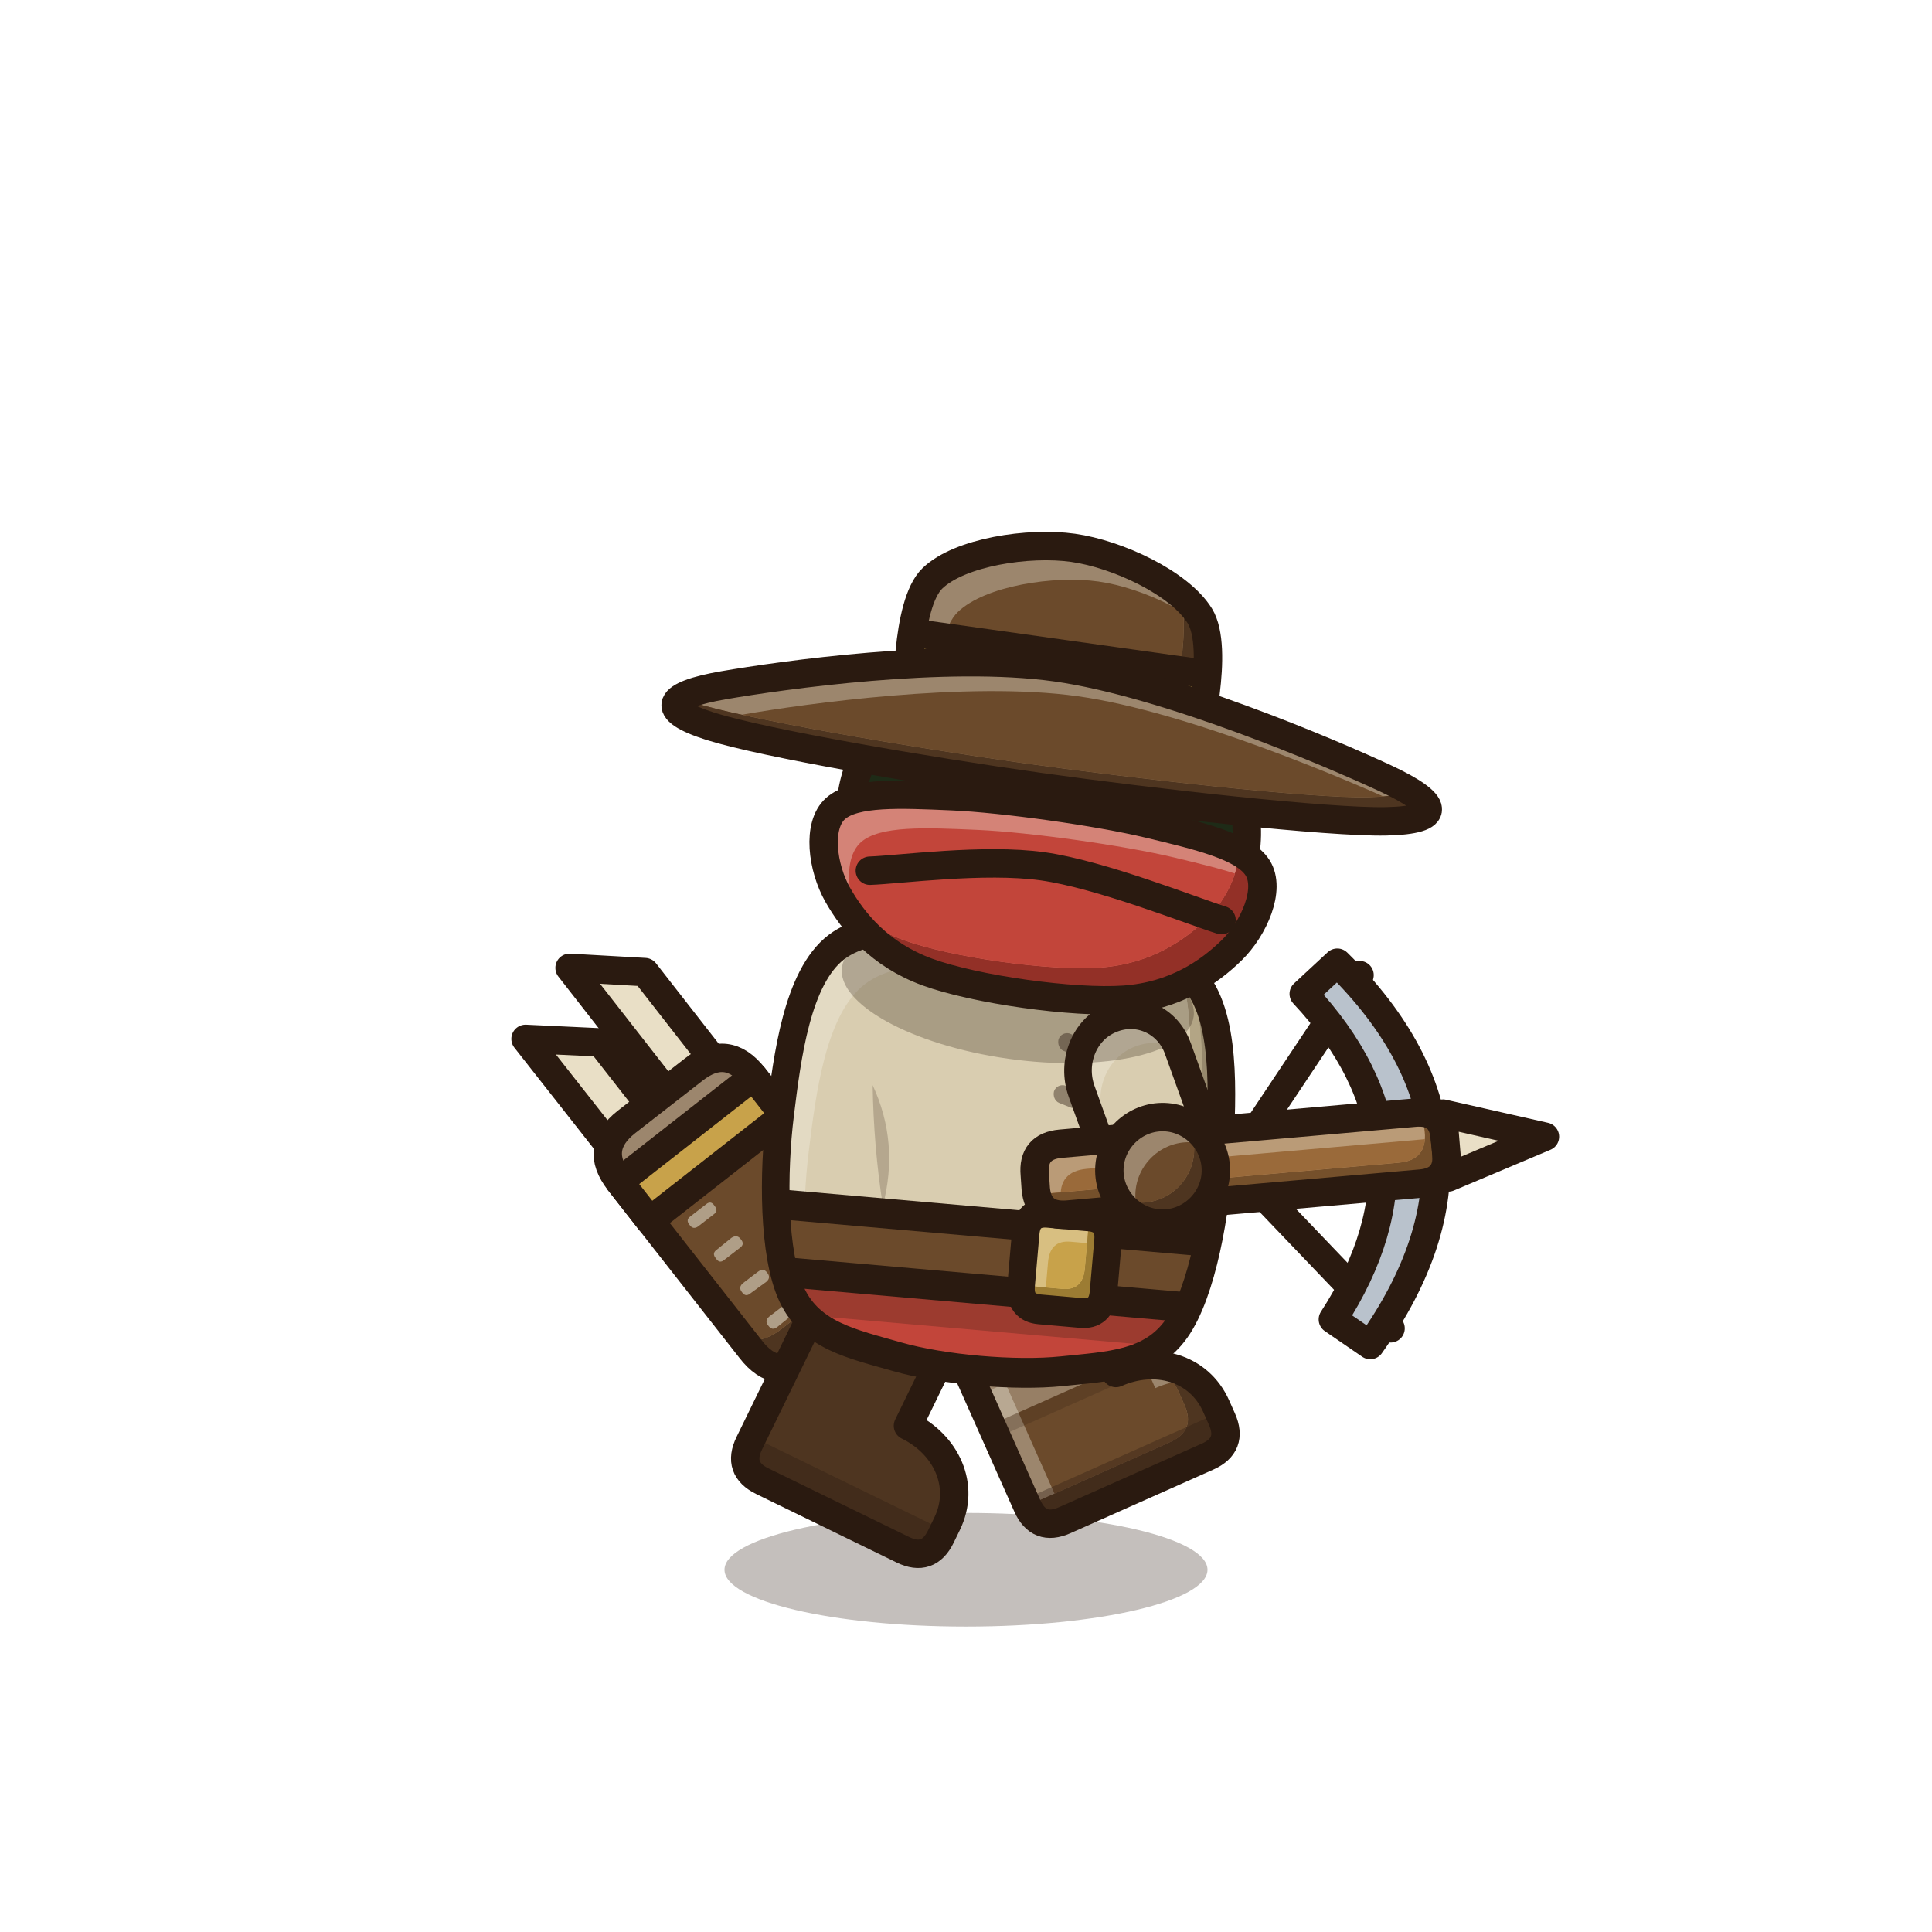
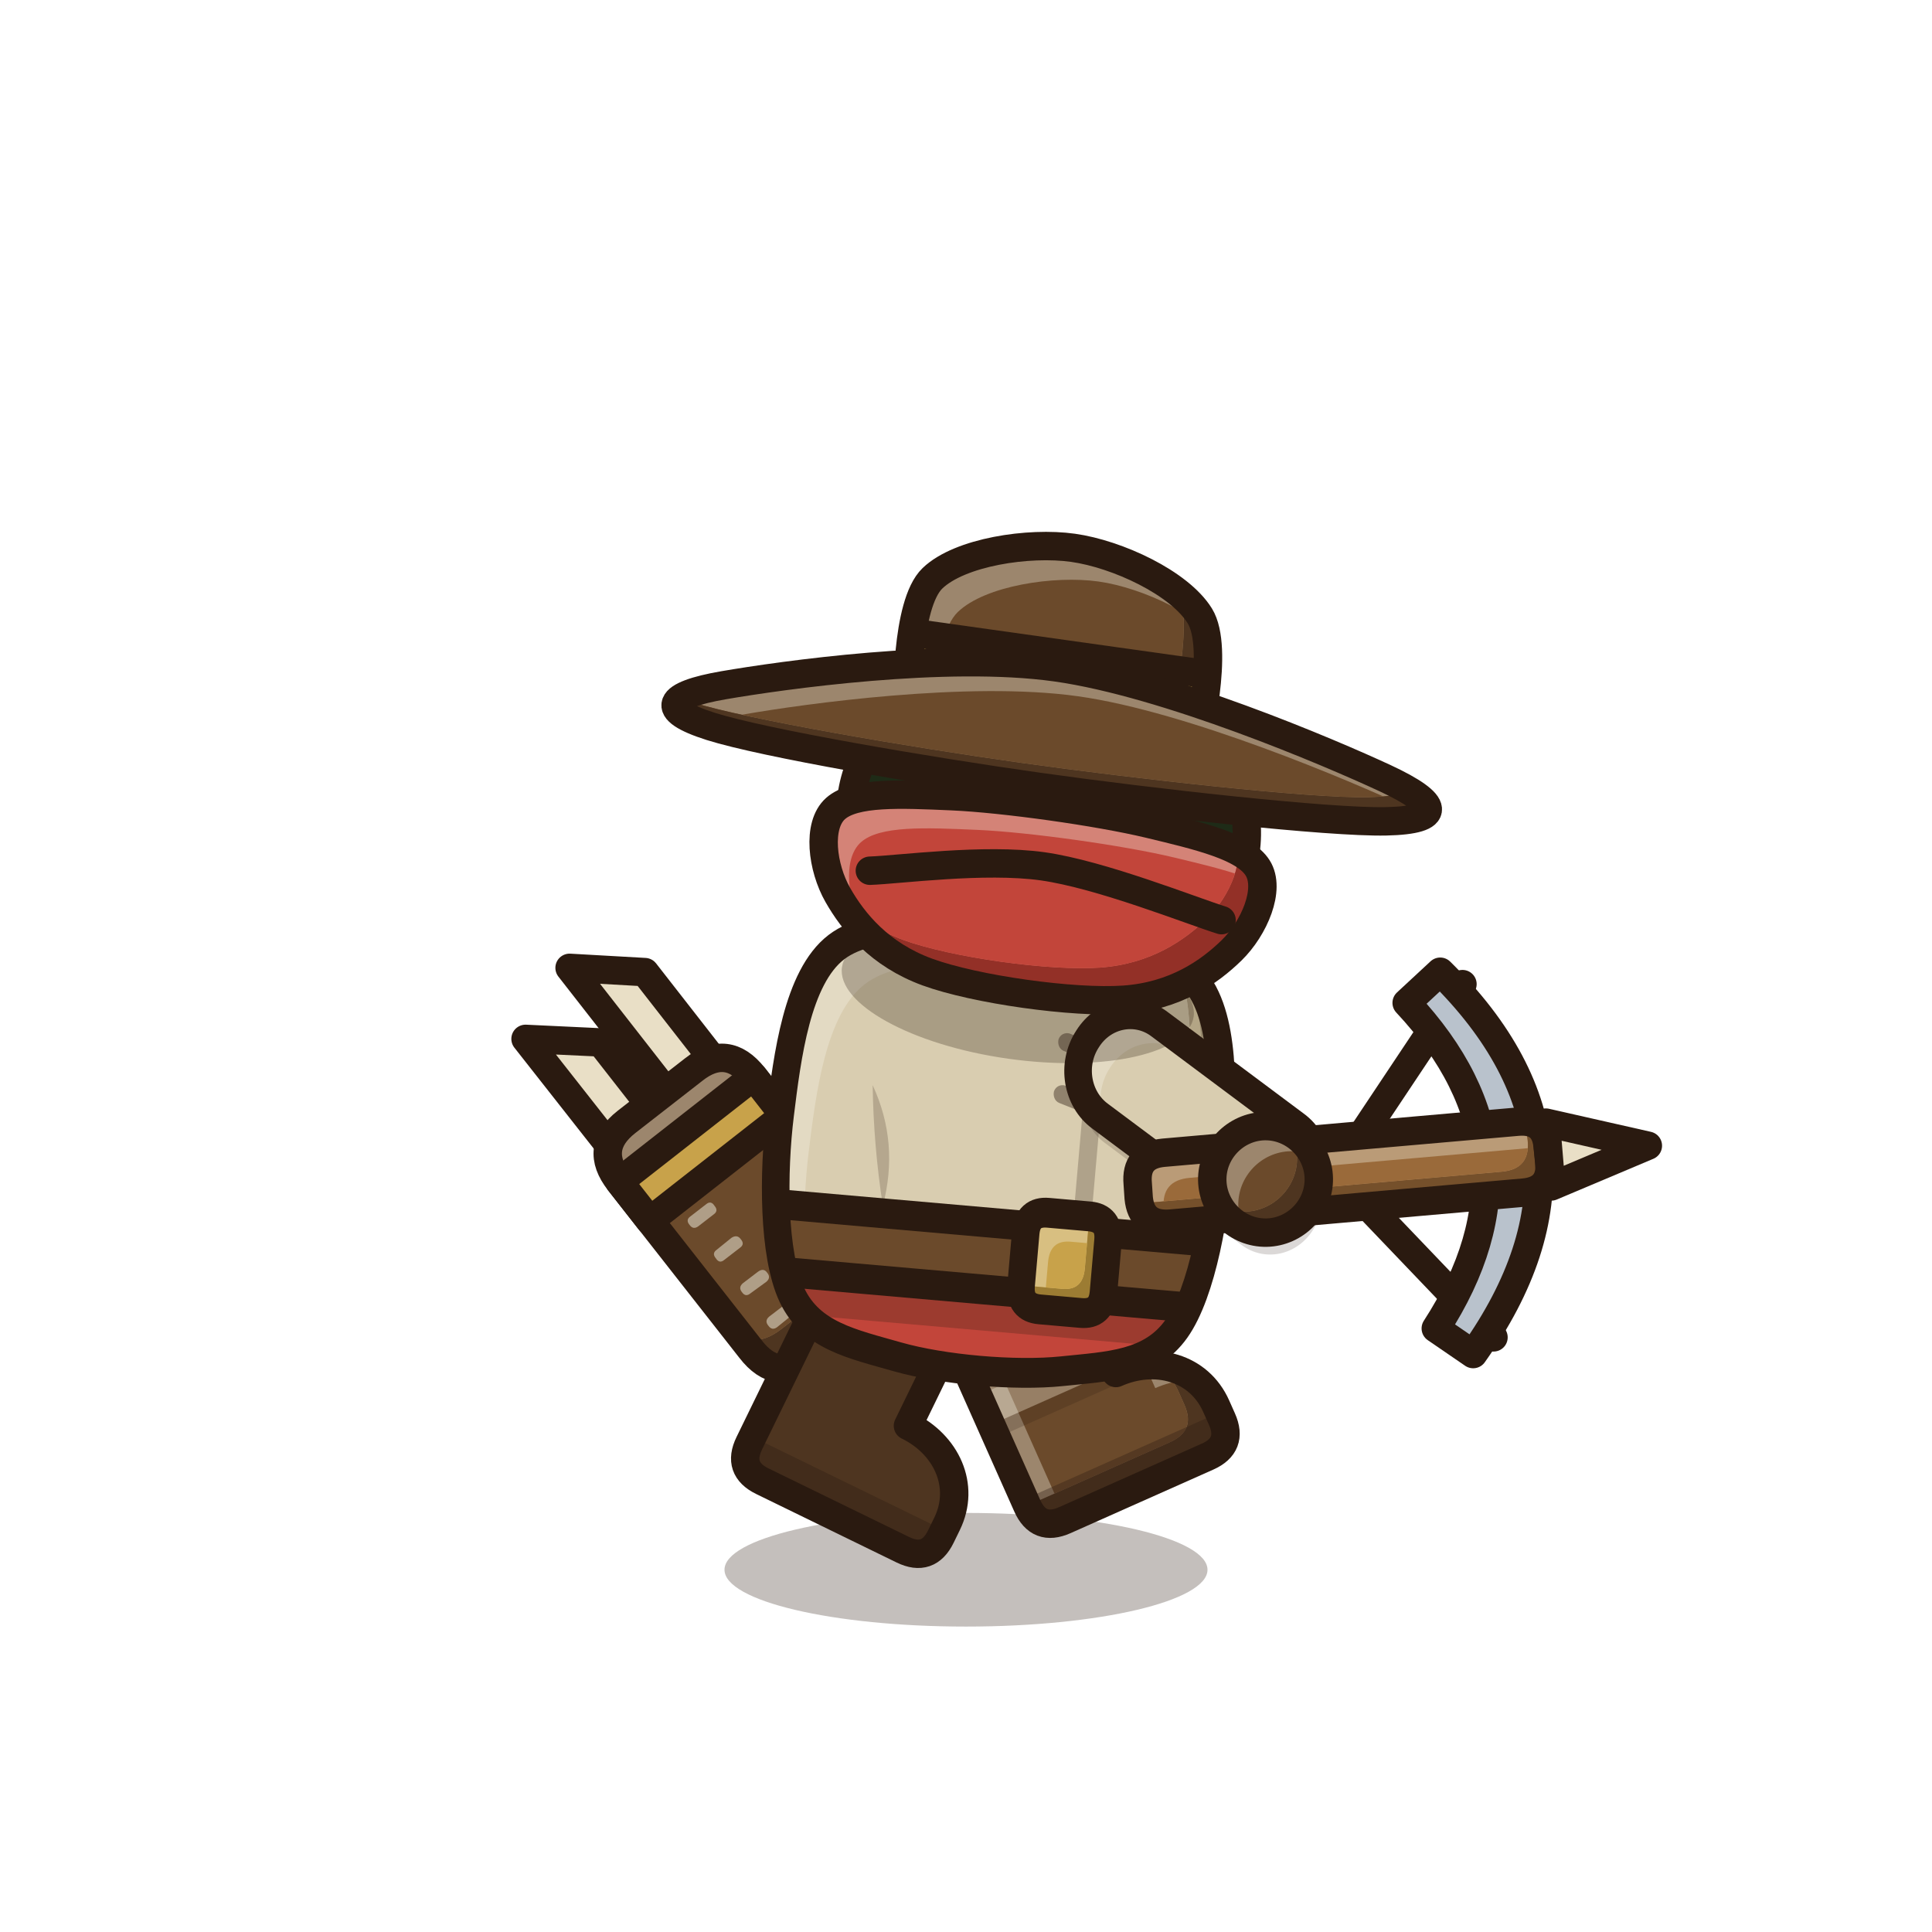
<svg xmlns="http://www.w3.org/2000/svg" id="poacher-b" width="272" height="272" viewBox="-40 -40 272 272">
  <g id="poacher-shadow-layer" transform="translate(96 180) rotate(0) scale(1 1) translate(-96 -180)">
    <path id="poacher-shadow-shadow" d="M 130 181 C 130 185.4 114.8 189 96 189 C 77.2 189 62 185.4 62 181 C 62 176.6 77.2 173 96 173 C 114.8 173 130 176.6 130 181 Z" fill="#2a1a10" opacity="0.28" />
  </g>
  <g id="poacher-quiver-layer" transform="translate(77.49 140.76) rotate(0) scale(1 1) translate(-74 -150)">
    <defs>
      <path id="poacher-quiver-fletch-a-shape" d="M 30.5 115.5 L 41.1 116 L 50.4 127.9 L 44.1 132.8 Z" />
      <path id="poacher-quiver-fletch-b-shape" d="M 36.7 105.5 L 47.3 106.1 L 59 121.1 L 52.7 126 Z" />
      <path id="poacher-quiver-tube-shape" d="M 44.7 127.2 L 54.2 119.8 Q 58.9 116.1 62.6 120.8 L 81.1 144.5 Q 84.8 149.2 80.1 152.9 L 70.6 160.3 Q 65.9 164 62.2 159.2 L 43.7 135.6 Q 40 130.9 44.7 127.2 Z" />
      <clipPath id="poacher-quiver-tube-clip">
        <use href="#poacher-quiver-tube-shape" />
      </clipPath>
      <clipPath id="poacher-quiver-tube-lit-clip">
        <use href="#poacher-quiver-tube-shape" transform="translate(-4 -4)" />
      </clipPath>
      <path id="poacher-quiver-band-shape" d="M 43.7 135.6 L 62.6 120.8 L 66.9 126.3 L 48 141.1 L 43.7 135.6 Z" />
    </defs>
    <g id="poacher-quiver-fletch-a">
      <use id="poacher-quiver-fletch-a-fill" href="#poacher-quiver-fletch-a-shape" fill="#e9dfc6" />
      <use id="poacher-quiver-fletch-a-line" href="#poacher-quiver-fletch-a-shape" fill="none" stroke="#2a1a10" stroke-width="4" stroke-linecap="round" stroke-linejoin="round" />
    </g>
    <g id="poacher-quiver-fletch-b">
      <use id="poacher-quiver-fletch-b-fill" href="#poacher-quiver-fletch-b-shape" fill="#e9dfc6" />
      <use id="poacher-quiver-fletch-b-line" href="#poacher-quiver-fletch-b-shape" fill="none" stroke="#2a1a10" stroke-width="4" stroke-linecap="round" stroke-linejoin="round" />
    </g>
    <g id="poacher-quiver-tube">
      <use id="poacher-quiver-tube-shade" href="#poacher-quiver-tube-shape" fill="#4e3520" />
      <g clip-path="url(#poacher-quiver-tube-clip)">
        <use id="poacher-quiver-tube-fill" href="#poacher-quiver-tube-shape" transform="translate(-4 -4)" fill="#6b4a2b" />
        <g clip-path="url(#poacher-quiver-tube-lit-clip)">
          <use id="poacher-quiver-tube-lit" href="#poacher-quiver-tube-shape" transform="translate(-4 -4)" fill="#f4f1e4" opacity="0.36" />
          <use id="poacher-quiver-tube-fill-over" href="#poacher-quiver-tube-shape" transform="translate(4.2 4.2)" fill="#6b4a2b" />
        </g>
        <path id="poacher-quiver-stitch" d="M 53.7 140.5 L 55.9 138.8 Q 56.6 138.2 57.1 139 L 57.1 139 Q 57.7 139.7 57 140.2 L 54.8 141.9 Q 54.1 142.4 53.6 141.7 L 53.6 141.7 Q 53 141 53.7 140.5 Z" fill="#f4f1e4" opacity="0.5" />
        <path id="poacher-quiver-stitch-2" d="M 57.4 145.2 L 59.5 143.5 Q 60.3 143 60.8 143.7 L 60.8 143.7 Q 61.4 144.4 60.7 144.9 L 58.5 146.6 Q 57.8 147.2 57.3 146.4 L 57.3 146.4 Q 56.7 145.7 57.4 145.2 Z" fill="#f4f1e4" opacity="0.5" />
        <path id="poacher-quiver-stitch-3" d="M 61.1 149.9 L 63.2 148.3 Q 64 147.7 64.5 148.4 L 64.5 148.4 Q 65.1 149.1 64.4 149.7 L 62.2 151.3 Q 61.5 151.9 61 151.2 L 61 151.2 Q 60.4 150.5 61.1 149.9 Z" fill="#f4f1e4" opacity="0.5" />
        <path id="poacher-quiver-stitch-4" d="M 64.8 154.6 L 66.9 153 Q 67.6 152.4 68.2 153.1 L 68.2 153.1 Q 68.8 153.8 68 154.4 L 65.9 156.1 Q 65.2 156.6 64.7 155.9 L 64.7 155.9 Q 64.1 155.2 64.8 154.6 Z" fill="#f4f1e4" opacity="0.5" />
      </g>
      <use id="poacher-quiver-tube-line" href="#poacher-quiver-tube-shape" fill="none" stroke="#2a1a10" stroke-width="4" stroke-linecap="round" stroke-linejoin="round" />
    </g>
    <g id="poacher-quiver-band">
      <use id="poacher-quiver-band-fill" href="#poacher-quiver-band-shape" fill="#c8a24a" />
      <use id="poacher-quiver-band-line" href="#poacher-quiver-band-shape" fill="none" stroke="#2a1a10" stroke-width="4" stroke-linecap="round" stroke-linejoin="round" />
    </g>
  </g>
  <g id="poacher-leg-back-layer" transform="translate(85 146) rotate(26) scale(1 1) translate(-85 -152)">
    <defs>
      <path id="poacher-leg-back-boot-shape" d="M 75 148 L 94 148 L 94 164 C 100 164 105 168 105 174 L 105 176 Q 105 180 101 180 L 79 180 Q 75 180 75 176 Z" />
      <clipPath id="poacher-leg-back-boot-clip">
        <use href="#poacher-leg-back-boot-shape" />
      </clipPath>
    </defs>
    <g id="poacher-leg-back-boot">
      <use id="poacher-leg-back-boot-fill" href="#poacher-leg-back-boot-shape" fill="#4e3520" />
      <g clip-path="url(#poacher-leg-back-boot-clip)">
        <path id="poacher-leg-back-sole" d="M 71 175 L 111 175 L 111 183 L 71 183 L 71 175 Z" fill="#2a1a10" opacity="0.35" />
      </g>
      <use id="poacher-leg-back-boot-line" href="#poacher-leg-back-boot-shape" fill="none" stroke="#2a1a10" stroke-width="4" stroke-linecap="round" stroke-linejoin="round" />
    </g>
  </g>
  <g id="poacher-leg-front-layer" transform="translate(104 146) rotate(-24) scale(1 1) translate(-104 -152)">
    <defs>
      <path id="poacher-leg-front-boot-shape" d="M 94 148 L 113 148 L 113 164 C 119 164 124 168 124 174 L 124 176 Q 124 180 120 180 L 98 180 Q 94 180 94 176 Z" />
      <clipPath id="poacher-leg-front-boot-clip">
        <use href="#poacher-leg-front-boot-shape" />
      </clipPath>
      <clipPath id="poacher-leg-front-boot-lit-clip">
        <use href="#poacher-leg-front-boot-shape" transform="translate(-4 -4)" />
      </clipPath>
    </defs>
    <g id="poacher-leg-front-boot">
      <use id="poacher-leg-front-boot-shade" href="#poacher-leg-front-boot-shape" fill="#4e3520" />
      <g clip-path="url(#poacher-leg-front-boot-clip)">
        <use id="poacher-leg-front-boot-fill" href="#poacher-leg-front-boot-shape" transform="translate(-4 -4)" fill="#6b4a2b" />
        <g clip-path="url(#poacher-leg-front-boot-lit-clip)">
          <use id="poacher-leg-front-boot-lit" href="#poacher-leg-front-boot-shape" transform="translate(-4 -4)" fill="#f4f1e4" opacity="0.36" />
          <use id="poacher-leg-front-boot-fill-over" href="#poacher-leg-front-boot-shape" transform="translate(4.2 4.2)" fill="#6b4a2b" />
        </g>
        <path id="poacher-leg-front-sole" d="M 90 175 L 130 175 L 130 183 L 90 183 L 90 175 Z" fill="#2a1a10" opacity="0.35" />
        <path id="poacher-leg-front-cuff" d="M 90 159 L 118 159 L 118 163.5 L 90 163.5 L 90 159 Z" fill="#f4f1e4" opacity="0.32" />
        <path id="poacher-leg-front-cuff-under" d="M 90 163.5 L 118 163.5 L 118 165.5 L 90 165.5 L 90 163.5 Z" fill="#2a1a10" opacity="0.2" />
      </g>
      <use id="poacher-leg-front-boot-line" href="#poacher-leg-front-boot-shape" fill="none" stroke="#2a1a10" stroke-width="4" stroke-linecap="round" stroke-linejoin="round" />
    </g>
  </g>
  <g id="poacher-body-layer" transform="translate(96 174) rotate(5) scale(0.97 1.05) translate(-96 -180)">
    <defs>
      <path id="poacher-body-shirt-shape" d="M 70 105 C 75.3 100.5 87.3 101 96 101 C 104.7 101 116.7 100.5 122 105 C 127.3 109.5 127.7 120.2 128 128 C 128.3 135.8 127.3 146.8 124 152 C 120.7 157.2 114.7 157.8 108 159 C 101.3 160.2 90.7 160.2 84 159 C 77.3 157.8 71.3 157.2 68 152 C 64.7 146.8 63.7 135.8 64 128 C 64.3 120.2 64.7 109.5 70 105 Z" />
      <clipPath id="poacher-body-shirt-clip">
        <use href="#poacher-body-shirt-shape" />
      </clipPath>
      <clipPath id="poacher-body-shirt-lit-clip">
        <use href="#poacher-body-shirt-shape" transform="translate(-5 -5)" />
      </clipPath>
      <path id="poacher-body-skirt-shape" d="M 52 147 L 140 147 L 140 171 L 52 171 L 52 147 Z" />
      <path id="poacher-body-belt-shape" d="M 56 140 L 136 140 L 136 149 L 56 149 L 56 140 Z" />
      <path id="poacher-body-buckle-shape" d="M 104 138 L 110 138 Q 113 138 113 141 L 113 148 Q 113 151 110 151 L 104 151 Q 101 151 101 148 L 101 141 Q 101 138 104 138 Z" />
      <clipPath id="poacher-body-buckle-clip">
        <use href="#poacher-body-buckle-shape" />
      </clipPath>
      <clipPath id="poacher-body-buckle-lit-clip">
        <use href="#poacher-body-buckle-shape" transform="translate(-3 -3)" />
      </clipPath>
-       <path id="poacher-body-arm-shape" d="M 107.3 121.4 L 113.3 133.4 C 115.1 137.1 119.6 138.6 123.4 136.7 C 127.1 134.9 128.6 130.4 126.7 126.6 L 120.7 114.6 C 118.9 110.9 114.4 109.4 110.6 111.3 C 106.9 113.1 105.4 117.6 107.3 121.4 Z" />
+       <path id="poacher-body-arm-shape" d="M 110.3 124.5 L 131.3 136.5 C 134.9 138.6 139.5 137.3 141.5 133.7 C 143.6 130.1 142.3 125.5 138.7 123.5 L 117.7 111.5 C 114.1 109.4 109.5 110.7 107.5 114.3 C 105.4 117.9 106.7 122.5 110.3 124.5 Z" />
      <clipPath id="poacher-body-arm-clip">
        <use href="#poacher-body-arm-shape" />
      </clipPath>
      <clipPath id="poacher-body-arm-lit-clip">
        <use href="#poacher-body-arm-shape" transform="translate(-3 -3)" />
      </clipPath>
    </defs>
    <g id="poacher-body-shirt">
      <use id="poacher-body-shirt-shade" href="#poacher-body-shirt-shape" fill="#b3a585" />
      <g clip-path="url(#poacher-body-shirt-clip)">
        <use id="poacher-body-shirt-deep" href="#poacher-body-shirt-shape" fill="#2a1a10" opacity="0.2" />
        <use id="poacher-body-shirt-shade-over" href="#poacher-body-shirt-shape" transform="translate(-3.1 -3.1)" fill="#b3a585" />
        <use id="poacher-body-shirt-fill" href="#poacher-body-shirt-shape" transform="translate(-5 -5)" fill="#d9cdb0" />
        <g clip-path="url(#poacher-body-shirt-lit-clip)">
          <use id="poacher-body-shirt-lit" href="#poacher-body-shirt-shape" transform="translate(-5 -5)" fill="#f4f1e4" opacity="0.36" />
          <use id="poacher-body-shirt-fill-over" href="#poacher-body-shirt-shape" transform="translate(4.6 4.6)" fill="#d9cdb0" />
        </g>
        <path id="poacher-body-seam" d="M 108.7 100 L 109.3 100 Q 110.3 100 110.3 101 L 110.3 161 Q 110.3 162 109.3 162 L 108.7 162 Q 107.7 162 107.7 161 L 107.7 101 Q 107.7 100 108.7 100 Z" fill="#2a1a10" opacity="0.24" />
        <path id="poacher-body-lace" d="M 104.2 109.2 L 113.2 111.7 C 113.8 111.8 114.5 111.5 114.7 110.8 C 114.8 110.2 114.5 109.5 113.8 109.3 L 104.8 106.8 C 104.2 106.7 103.5 107 103.3 107.7 C 103.2 108.3 103.5 109 104.2 109.2 Z" fill="#2a1a10" opacity="0.42" />
        <path id="poacher-body-lace-2" d="M 104.2 116.2 L 113.2 118.7 C 113.8 118.8 114.5 118.5 114.7 117.8 C 114.8 117.2 114.5 116.5 113.8 116.3 L 104.8 113.8 C 104.2 113.7 103.5 114 103.3 114.7 C 103.2 115.3 103.5 116 104.2 116.2 Z" fill="#2a1a10" opacity="0.42" />
        <path id="poacher-body-lace-3" d="M 104.2 123.2 L 113.2 125.7 C 113.8 125.8 114.5 125.5 114.7 124.8 C 114.8 124.2 114.5 123.5 113.8 123.3 L 104.8 120.8 C 104.2 120.7 103.5 121 103.3 121.7 C 103.2 122.3 103.5 123 104.2 123.2 Z" fill="#2a1a10" opacity="0.42" />
        <g id="poacher-body-skirt">
          <use id="poacher-body-skirt-fill" href="#poacher-body-skirt-shape" fill="#c2453a" />
          <use id="poacher-body-skirt-line" href="#poacher-body-skirt-shape" fill="none" stroke="#2a1a10" stroke-width="4" stroke-linecap="round" stroke-linejoin="round" />
        </g>
        <path id="poacher-body-crease-a" d="M 80 139 Q 81.6 130.4 77 123 Q 77.9 131.1 80 139 Z" fill="#2a1a10" opacity="0.21" />
        <path id="poacher-body-crease-b" d="M 118 139 Q 121.6 132.4 120 125 Q 118.5 131.9 118 139 Z" fill="#2a1a10" opacity="0.21" />
        <path id="poacher-body-belt-cast" d="M 56 150 L 136 150 L 136 154.5 L 56 154.5 L 56 150 Z" fill="#2a1a10" opacity="0.25" />
        <g id="poacher-body-belt">
          <use id="poacher-body-belt-fill" href="#poacher-body-belt-shape" fill="#6b4a2b" />
          <use id="poacher-body-belt-line" href="#poacher-body-belt-shape" fill="none" stroke="#2a1a10" stroke-width="4" stroke-linecap="round" stroke-linejoin="round" />
        </g>
        <g id="poacher-body-buckle">
          <use id="poacher-body-buckle-shade" href="#poacher-body-buckle-shape" fill="#9c7c33" />
          <g clip-path="url(#poacher-body-buckle-clip)">
            <use id="poacher-body-buckle-fill" href="#poacher-body-buckle-shape" transform="translate(-3 -3)" fill="#c8a24a" />
            <g clip-path="url(#poacher-body-buckle-lit-clip)">
              <use id="poacher-body-buckle-lit" href="#poacher-body-buckle-shape" transform="translate(-3 -3)" fill="#f4f1e4" opacity="0.36" />
              <use id="poacher-body-buckle-fill-over" href="#poacher-body-buckle-shape" transform="translate(3.6 3.6)" fill="#c8a24a" />
            </g>
          </g>
          <use id="poacher-body-buckle-line" href="#poacher-body-buckle-shape" fill="none" stroke="#2a1a10" stroke-width="4" stroke-linecap="round" stroke-linejoin="round" />
        </g>
      </g>
      <use id="poacher-body-shirt-line" href="#poacher-body-shirt-shape" fill="none" stroke="#2a1a10" stroke-width="4" stroke-linecap="round" stroke-linejoin="round" />
    </g>
-     <path id="poacher-body-arm-cast" d="M 108.3 124.9 L 114.3 136.9 C 116.1 140.6 120.6 142.1 124.4 140.2 C 128.1 138.4 129.6 133.9 127.7 130.1 L 121.7 118.1 C 119.9 114.4 115.4 112.9 111.6 114.8 C 107.9 116.6 106.4 121.1 108.3 124.9 Z" fill="#2a1a10" opacity="0.17" />
+     <path id="poacher-body-arm-cast" d="M 111.3 128 L 132.3 140 C 135.9 142.1 140.5 140.8 142.5 137.2 C 144.6 133.6 143.3 129 139.7 127 L 118.7 115 C 115.1 112.9 110.5 114.2 108.5 117.8 C 106.4 121.4 107.7 126 111.3 128 Z" fill="#2a1a10" opacity="0.17" />
    <g id="poacher-body-arm">
      <use id="poacher-body-arm-shade" href="#poacher-body-arm-shape" fill="#b3a585" />
      <g clip-path="url(#poacher-body-arm-clip)">
        <use id="poacher-body-arm-fill" href="#poacher-body-arm-shape" transform="translate(-3 -3)" fill="#d9cdb0" />
        <g clip-path="url(#poacher-body-arm-lit-clip)">
          <use id="poacher-body-arm-lit" href="#poacher-body-arm-shape" transform="translate(-3 -3)" fill="#f4f1e4" opacity="0.36" />
          <use id="poacher-body-arm-fill-over" href="#poacher-body-arm-shape" transform="translate(3.6 3.6)" fill="#d9cdb0" />
        </g>
      </g>
      <use id="poacher-body-arm-line" href="#poacher-body-arm-shape" fill="none" stroke="#2a1a10" stroke-width="4" stroke-linecap="round" stroke-linejoin="round" />
    </g>
  </g>
  <g id="poacher-head-layer" transform="translate(102.86 95.55) rotate(8) scale(1 1) translate(-96 -106)">
    <defs>
      <path id="poacher-head-scarf-shape" d="M 68 88 C 70.3 85.3 76.7 84.7 84 84 C 91.3 83.3 104.7 83.3 112 84 C 119.3 84.7 125.7 85.3 128 88 C 130.3 90.7 128.7 96.5 126 100 C 123.3 103.5 119 107.5 112 109 C 105 110.5 91 110.5 84 109 C 77 107.5 72.7 103.5 70 100 C 67.3 96.5 65.7 90.7 68 88 Z" />
      <clipPath id="poacher-head-scarf-clip">
        <use href="#poacher-head-scarf-shape" />
      </clipPath>
      <clipPath id="poacher-head-scarf-lit-clip">
        <use href="#poacher-head-scarf-shape" transform="translate(-4 -4)" />
      </clipPath>
      <path id="poacher-head-crown-shape" d="M 76 72 C 76 72 73.7 58.2 77 54 C 80.3 49.8 89.7 47 96 47 C 102.3 47 111.5 49.8 115 54 C 118.5 58.2 117 72 117 72 L 76 72 Z" />
      <clipPath id="poacher-head-crown-clip">
        <use href="#poacher-head-crown-shape" />
      </clipPath>
      <clipPath id="poacher-head-crown-lit-clip">
        <use href="#poacher-head-crown-shape" transform="translate(-4 -4)" />
      </clipPath>
      <path id="poacher-head-band-shape" d="M 70 62 L 124 62 L 124 70 L 70 70 L 70 62 Z" />
      <path id="poacher-head-brim-shape" d="M 50 73 C 57.8 70.5 80.3 64 96 64 C 111.7 64 135.8 70.5 144 73 C 152.2 75.5 153 77.7 145 79 C 137 80.3 112 81 96 81 C 80 81 56.7 80.3 49 79 C 41.3 77.7 42.2 75.5 50 73 Z" />
      <clipPath id="poacher-head-brim-clip">
        <use href="#poacher-head-brim-shape" />
      </clipPath>
      <clipPath id="poacher-head-brim-lit-clip">
        <use href="#poacher-head-brim-shape" transform="translate(-3 -3)" />
      </clipPath>
    </defs>
    <path id="poacher-head-cast" d="M 122 110 C 122 115.2 110.8 119.5 97 119.5 C 83.2 119.5 72 115.2 72 110 C 72 104.8 83.2 100.5 97 100.5 C 110.8 100.5 122 104.8 122 110 Z" fill="#2a1a10" opacity="0.27" />
    <path id="poacher-head-shadow-under" d="M 126 86 C 126 98.7 113.5 109 98 109 C 82.5 109 70 98.7 70 86 C 70 73.3 82.5 63 98 63 C 113.5 63 126 73.3 126 86 Z" fill="#1e2b17" />
    <path id="poacher-head-shadow-under-edge" d="M 126 86 C 126 98.7 113.5 109 98 109 C 82.5 109 70 98.7 70 86 C 70 73.3 82.5 63 98 63 C 113.5 63 126 73.3 126 86 Z" fill="none" stroke="#2a1a10" stroke-width="4" stroke-linecap="round" stroke-linejoin="round" />
    <g id="poacher-head-scarf">
      <use id="poacher-head-scarf-shade" href="#poacher-head-scarf-shape" fill="#933027" />
      <g clip-path="url(#poacher-head-scarf-clip)">
        <use id="poacher-head-scarf-fill" href="#poacher-head-scarf-shape" transform="translate(-4 -4)" fill="#c2453a" />
        <g clip-path="url(#poacher-head-scarf-lit-clip)">
          <use id="poacher-head-scarf-lit" href="#poacher-head-scarf-shape" transform="translate(-4 -4)" fill="#f4f1e4" opacity="0.36" />
          <use id="poacher-head-scarf-fill-over" href="#poacher-head-scarf-shape" transform="translate(4.2 4.2)" fill="#c2453a" />
        </g>
        <path id="poacher-head-fold" d="M 74 96 C 78 95.3 89.7 92 98 92 C 106.3 92 119.7 95.3 124 96" fill="none" stroke="#2a1a10" stroke-width="4" stroke-linecap="round" stroke-linejoin="round" />
      </g>
      <use id="poacher-head-scarf-line" href="#poacher-head-scarf-shape" fill="none" stroke="#2a1a10" stroke-width="4" stroke-linecap="round" stroke-linejoin="round" />
    </g>
    <g id="poacher-head-crown">
      <use id="poacher-head-crown-shade" href="#poacher-head-crown-shape" fill="#4e3520" />
      <g clip-path="url(#poacher-head-crown-clip)">
        <use id="poacher-head-crown-fill" href="#poacher-head-crown-shape" transform="translate(-4 -4)" fill="#6b4a2b" />
        <g clip-path="url(#poacher-head-crown-lit-clip)">
          <use id="poacher-head-crown-lit" href="#poacher-head-crown-shape" transform="translate(-4 -4)" fill="#f4f1e4" opacity="0.36" />
          <use id="poacher-head-crown-fill-over" href="#poacher-head-crown-shape" transform="translate(4.2 4.2)" fill="#6b4a2b" />
        </g>
        <g id="poacher-head-band">
          <use id="poacher-head-band-fill" href="#poacher-head-band-shape" fill="#c8a24a" />
          <use id="poacher-head-band-line" href="#poacher-head-band-shape" fill="none" stroke="#2a1a10" stroke-width="4" stroke-linecap="round" stroke-linejoin="round" />
        </g>
      </g>
      <use id="poacher-head-crown-line" href="#poacher-head-crown-shape" fill="none" stroke="#2a1a10" stroke-width="4" stroke-linecap="round" stroke-linejoin="round" />
    </g>
    <g id="poacher-head-brim">
      <use id="poacher-head-brim-shade" href="#poacher-head-brim-shape" fill="#4e3520" />
      <g clip-path="url(#poacher-head-brim-clip)">
        <use id="poacher-head-brim-fill" href="#poacher-head-brim-shape" transform="translate(-3 -3)" fill="#6b4a2b" />
        <g clip-path="url(#poacher-head-brim-lit-clip)">
          <use id="poacher-head-brim-lit" href="#poacher-head-brim-shape" transform="translate(-3 -3)" fill="#f4f1e4" opacity="0.36" />
          <use id="poacher-head-brim-fill-over" href="#poacher-head-brim-shape" transform="translate(3.6 3.6)" fill="#6b4a2b" />
        </g>
      </g>
      <use id="poacher-head-brim-line" href="#poacher-head-brim-shape" fill="none" stroke="#2a1a10" stroke-width="4" stroke-linecap="round" stroke-linejoin="round" />
    </g>
  </g>
-   <g id="poacher-crossbow-layer" transform="translate(123.68 124.77) rotate(-1) scale(1 1) translate(-120 -131)">
-     <defs>
-       <path id="poacher-crossbow-limbs-shape" d="M 145.1 102.2 Q 169.9 127.5 148.8 156.1 L 143.6 152.4 Q 159.9 128.2 140.3 106.5 Z" />
-       <path id="poacher-crossbow-stock-shape" d="M 159.8 127.2 L 160 129.2 Q 160.3 133.2 156.3 133.5 L 106.4 137 Q 102.4 137.2 102.1 133.3 L 102 131.3 Q 101.7 127.3 105.7 127 L 155.6 123.5 Q 159.6 123.2 159.8 127.2 Z" />
+   <g id="poacher-crossbow-layer" transform="translate(138.17 126.04) rotate(-1) scale(1 1) translate(-135 -131)">
+     <defs>
+       <path id="poacher-crossbow-limbs-shape" d="M 160.1 102.2 Q 184.9 127.5 163.8 156.1 L 158.6 152.4 Q 174.9 128.2 155.3 106.5 Z" />
+       <path id="poacher-crossbow-stock-shape" d="M 174.8 127.2 L 175 129.2 Q 175.3 133.2 171.3 133.5 L 121.4 137 Q 117.4 137.2 117.1 133.3 L 117 131.3 Q 116.7 127.3 120.7 127 L 170.6 123.5 Q 174.6 123.2 174.8 127.2 Z" />
      <clipPath id="poacher-crossbow-stock-clip">
        <use href="#poacher-crossbow-stock-shape" />
      </clipPath>
      <clipPath id="poacher-crossbow-stock-lit-clip">
        <use href="#poacher-crossbow-stock-shape" transform="translate(-3 -3)" />
      </clipPath>
-       <path id="poacher-crossbow-bolt-shape" d="M 159.6 123.7 L 173.9 127.2 L 160.2 132.7 Z" />
-       <path id="poacher-crossbow-hand-shape" d="M 127.5 131 C 127.5 135.1 124.1 138.5 120 138.5 C 115.9 138.5 112.5 135.1 112.5 131 C 112.5 126.9 115.9 123.5 120 123.5 C 124.1 123.5 127.5 126.9 127.5 131 Z" />
+       <path id="poacher-crossbow-bolt-shape" d="M 174.6 123.7 L 188.9 127.2 L 175.2 132.7 Z" />
+       <path id="poacher-crossbow-hand-shape" d="M 142.5 131 C 142.5 135.1 139.1 138.5 135 138.5 C 130.9 138.5 127.5 135.1 127.5 131 C 127.5 126.9 130.9 123.5 135 123.5 C 139.1 123.5 142.5 126.9 142.5 131 Z" />
      <clipPath id="poacher-crossbow-hand-clip">
        <use href="#poacher-crossbow-hand-shape" />
      </clipPath>
      <clipPath id="poacher-crossbow-hand-lit-clip">
        <use href="#poacher-crossbow-hand-shape" transform="translate(-3 -3)" />
      </clipPath>
    </defs>
-     <path id="poacher-crossbow-string" d="M 148.2 104 L 130 130.3 L 151.7 153.8" fill="none" stroke="#2a1a10" stroke-width="4" stroke-linecap="round" stroke-linejoin="round" />
+     <path id="poacher-crossbow-string" d="M 163.2 104 L 145 130.3 L 166.7 153.8" fill="none" stroke="#2a1a10" stroke-width="4" stroke-linecap="round" stroke-linejoin="round" />
    <g id="poacher-crossbow-limbs">
      <use id="poacher-crossbow-limbs-fill" href="#poacher-crossbow-limbs-shape" fill="#b9c2cc" />
      <use id="poacher-crossbow-limbs-line" href="#poacher-crossbow-limbs-shape" fill="none" stroke="#2a1a10" stroke-width="4" stroke-linecap="round" stroke-linejoin="round" />
    </g>
    <g id="poacher-crossbow-stock">
      <use id="poacher-crossbow-stock-shade" href="#poacher-crossbow-stock-shape" fill="#75502b" />
      <g clip-path="url(#poacher-crossbow-stock-clip)">
        <use id="poacher-crossbow-stock-fill" href="#poacher-crossbow-stock-shape" transform="translate(-3 -3)" fill="#9a6a3a" />
        <g clip-path="url(#poacher-crossbow-stock-lit-clip)">
          <use id="poacher-crossbow-stock-lit" href="#poacher-crossbow-stock-shape" transform="translate(-3 -3)" fill="#f4f1e4" opacity="0.36" />
          <use id="poacher-crossbow-stock-fill-over" href="#poacher-crossbow-stock-shape" transform="translate(3.6 3.6)" fill="#9a6a3a" />
        </g>
      </g>
      <use id="poacher-crossbow-stock-line" href="#poacher-crossbow-stock-shape" fill="none" stroke="#2a1a10" stroke-width="4" stroke-linecap="round" stroke-linejoin="round" />
    </g>
    <g id="poacher-crossbow-bolt">
      <use id="poacher-crossbow-bolt-fill" href="#poacher-crossbow-bolt-shape" fill="#e9dfc6" />
      <use id="poacher-crossbow-bolt-line" href="#poacher-crossbow-bolt-shape" fill="none" stroke="#2a1a10" stroke-width="4" stroke-linecap="round" stroke-linejoin="round" />
    </g>
    <g id="poacher-crossbow-hand">
      <use id="poacher-crossbow-hand-shade" href="#poacher-crossbow-hand-shape" fill="#4e3520" />
      <g clip-path="url(#poacher-crossbow-hand-clip)">
        <use id="poacher-crossbow-hand-fill" href="#poacher-crossbow-hand-shape" transform="translate(-3 -3)" fill="#6b4a2b" />
        <g clip-path="url(#poacher-crossbow-hand-lit-clip)">
          <use id="poacher-crossbow-hand-lit" href="#poacher-crossbow-hand-shape" transform="translate(-3 -3)" fill="#f4f1e4" opacity="0.36" />
          <use id="poacher-crossbow-hand-fill-over" href="#poacher-crossbow-hand-shape" transform="translate(3.6 3.6)" fill="#6b4a2b" />
        </g>
      </g>
      <use id="poacher-crossbow-hand-line" href="#poacher-crossbow-hand-shape" fill="none" stroke="#2a1a10" stroke-width="4" stroke-linecap="round" stroke-linejoin="round" />
    </g>
  </g>
</svg>
